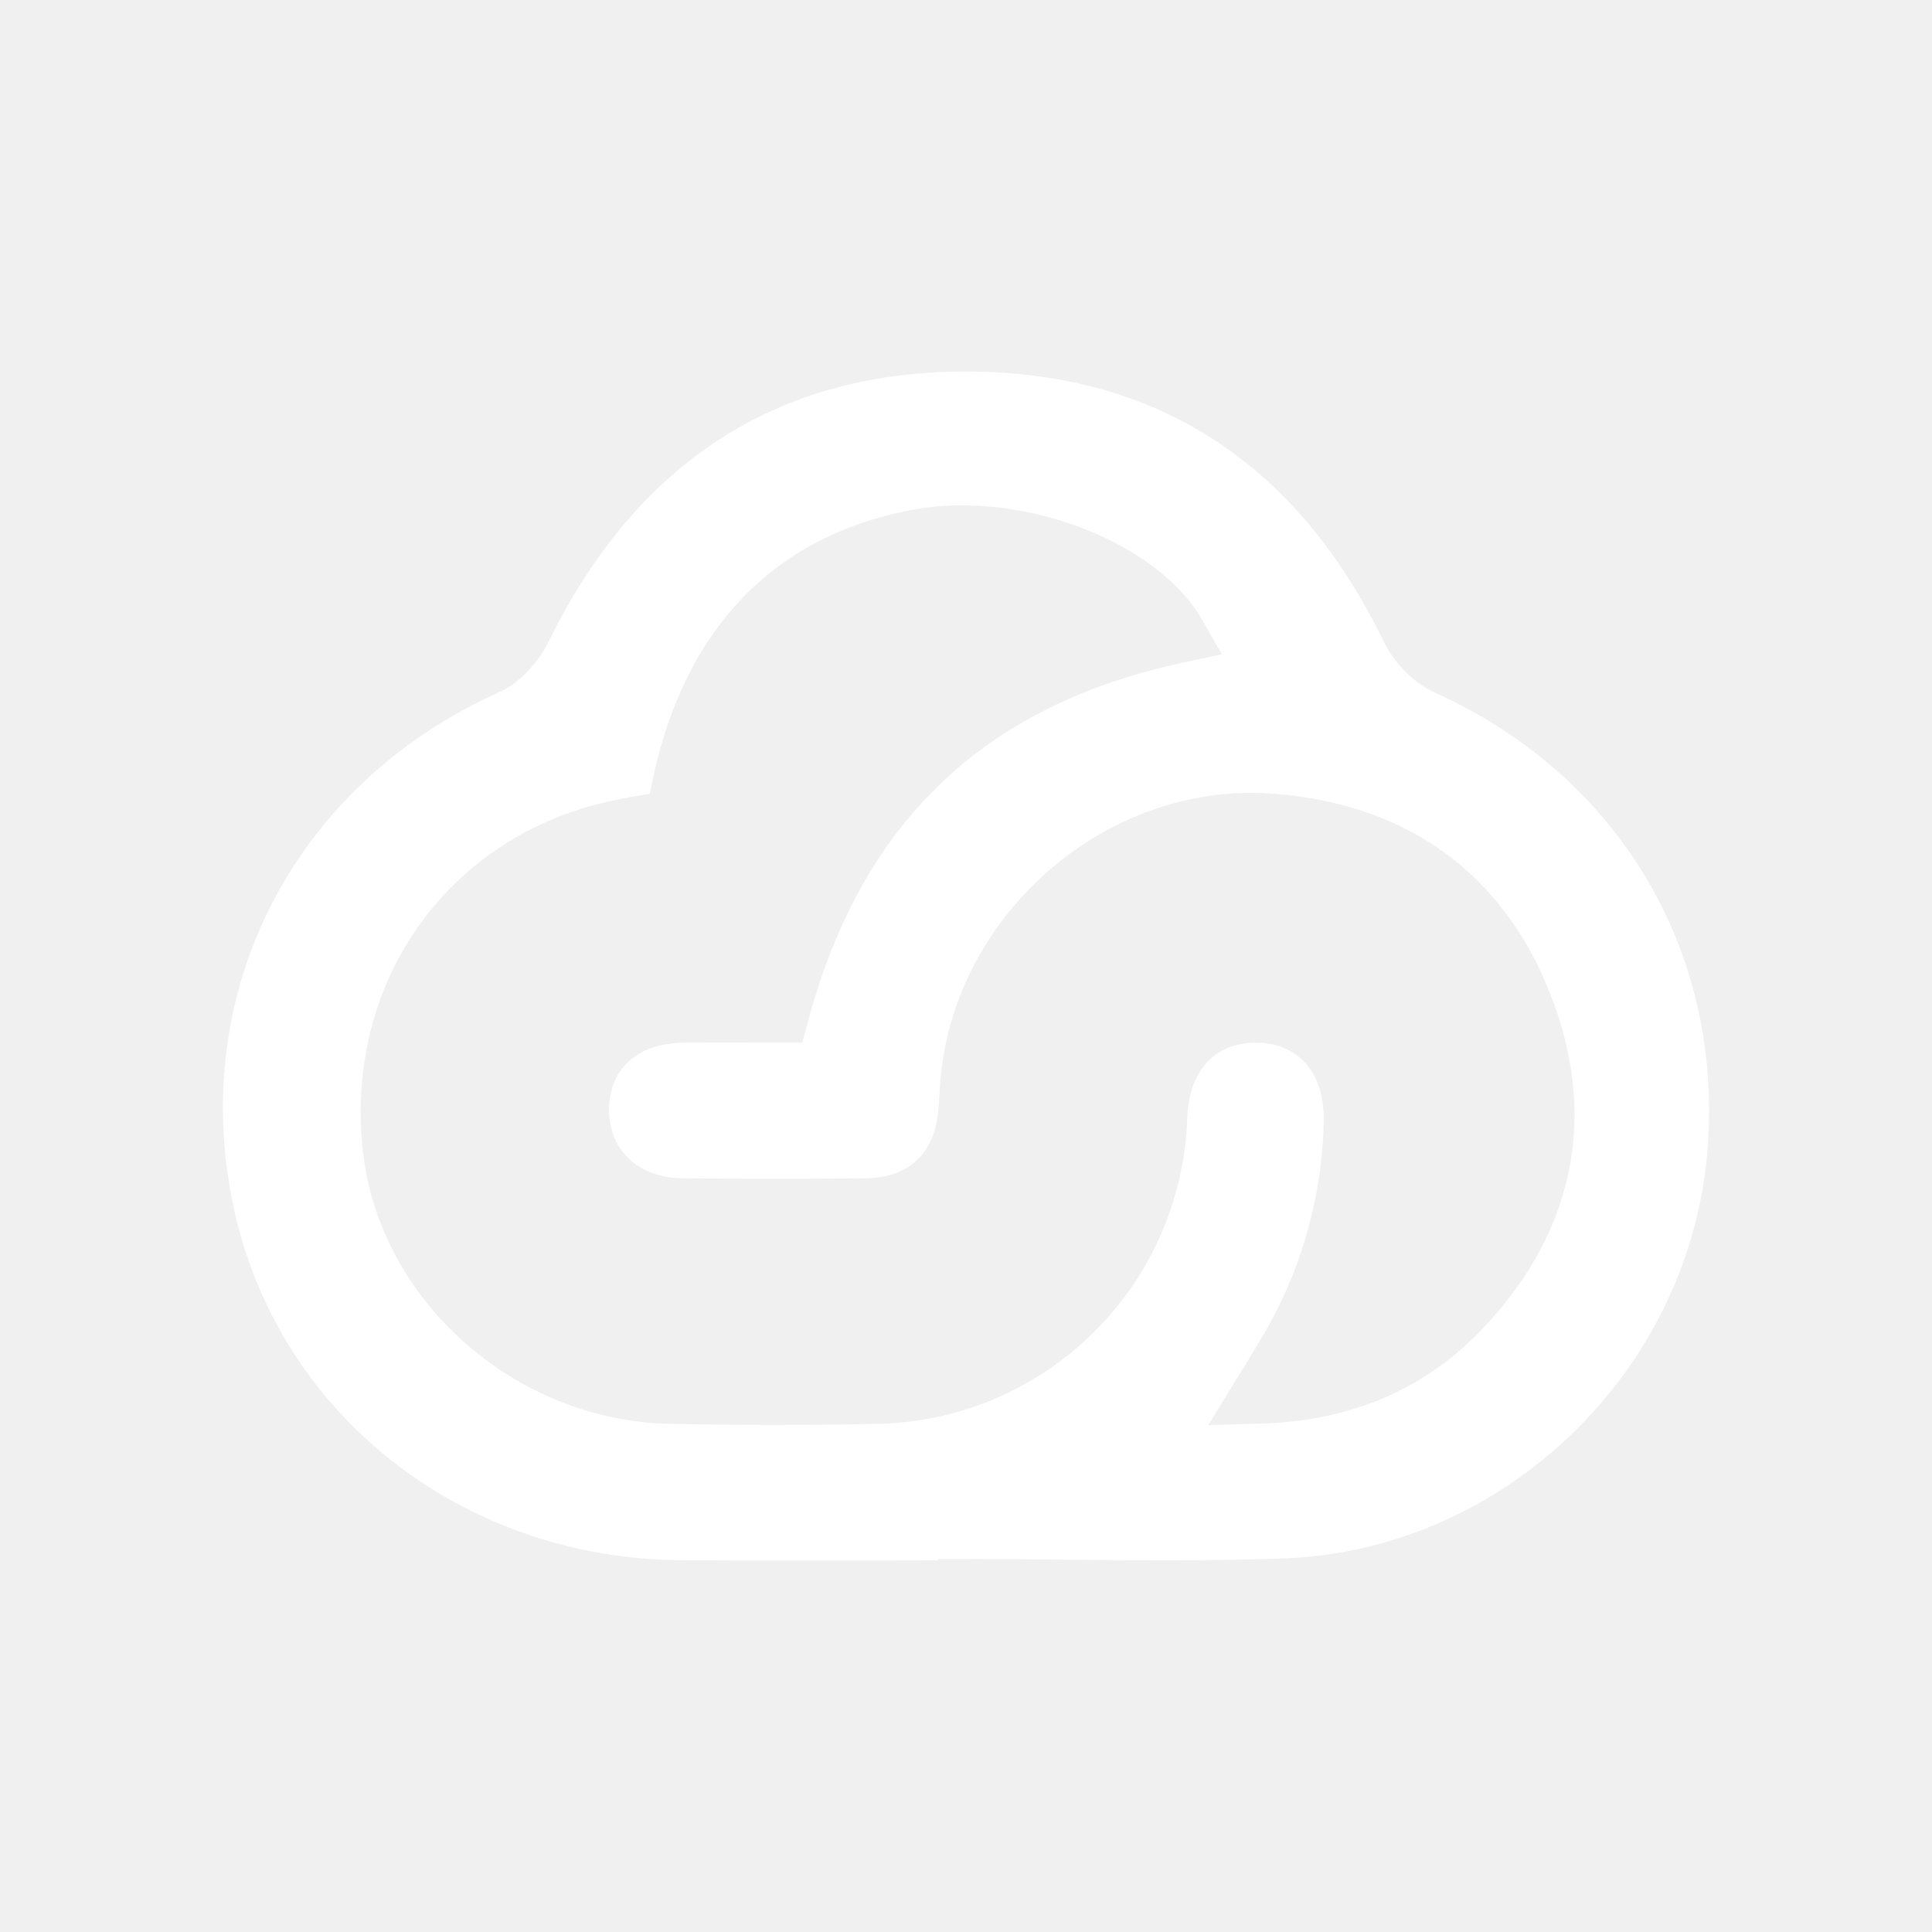
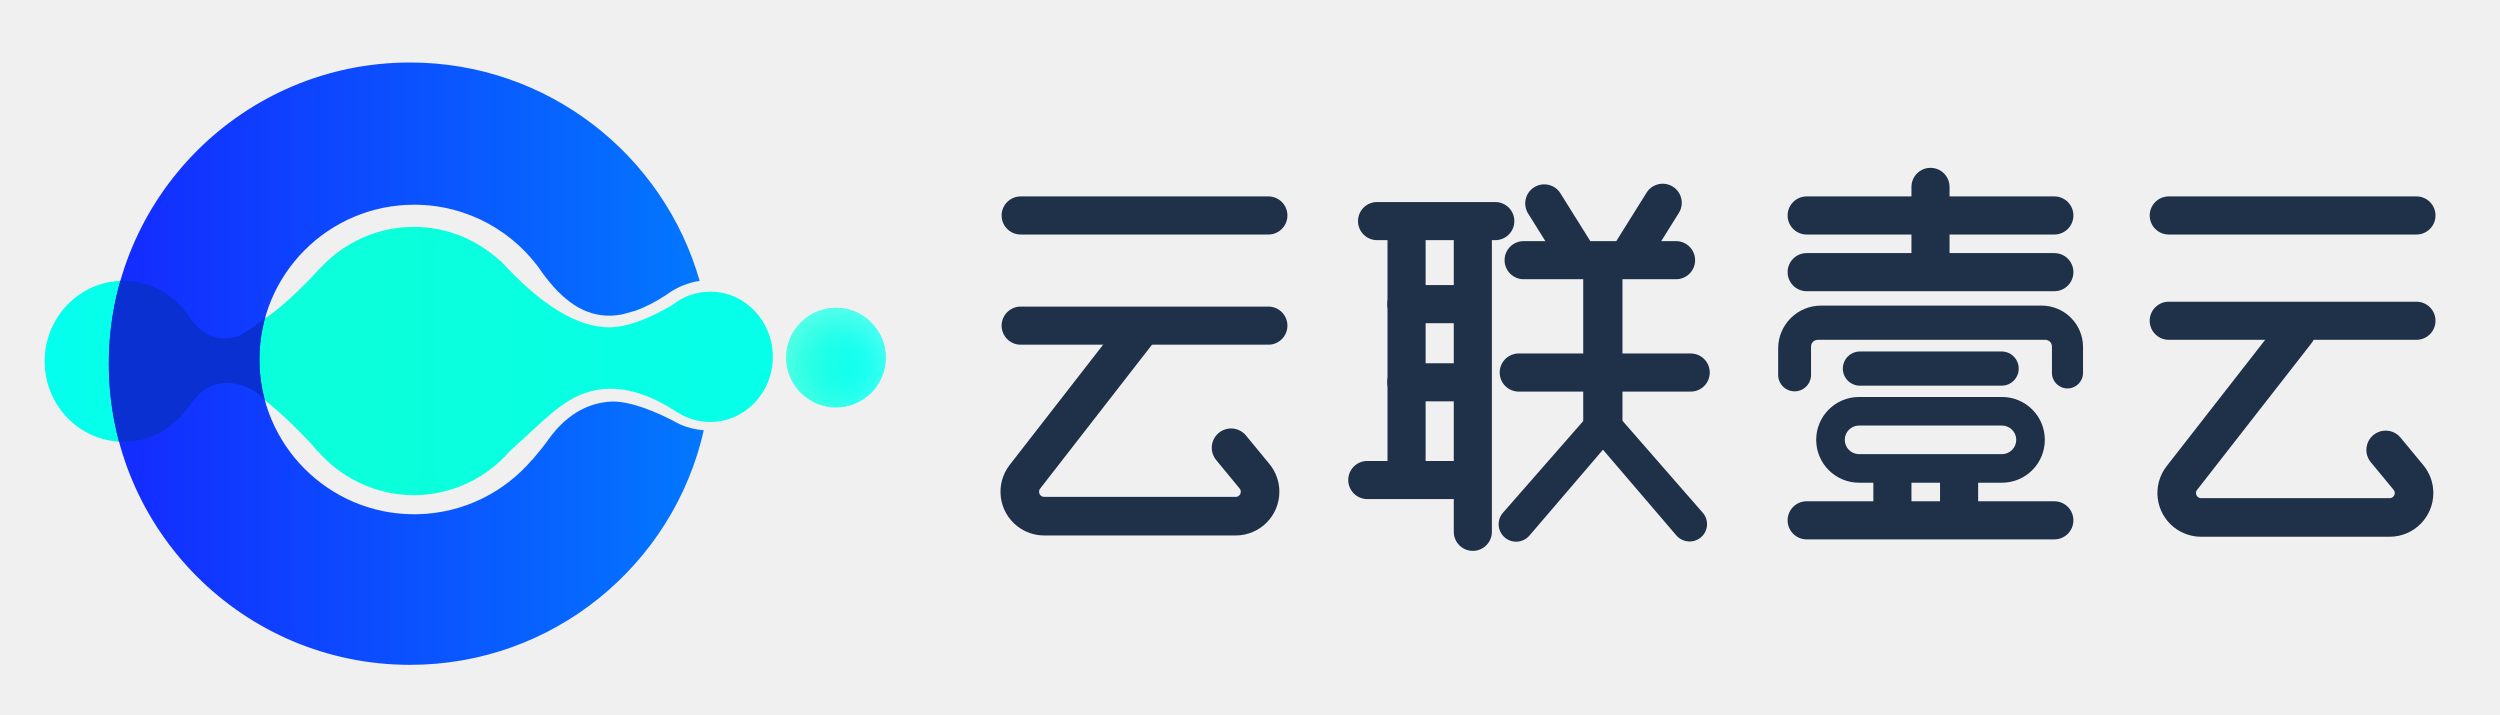
- <svg xmlns="http://www.w3.org/2000/svg" t="1564477376822" class="icon" viewBox="0 0 1024 1024" version="1.1" p-id="7293" width="200" height="200">
+ <svg xmlns="http://www.w3.org/2000/svg" xmlns:xlink="http://www.w3.org/1999/xlink" width="280px" height="80px" viewBox="0 0 280 80" version="1.1">
  <defs>
-     <style type="text/css" />
+     <linearGradient x1="-43.505%" y1="50%" x2="85.266%" y2="50%" id="linearGradient-1">
+       <stop stop-color="#01FFFA" offset="0%" />
+       <stop stop-color="#0AFFDA" offset="100%" />
+     </linearGradient>
+     <linearGradient x1="114.501%" y1="50%" x2="-33.13%" y2="50%" id="linearGradient-2">
+       <stop stop-color="#0083FF" offset="0%" />
+       <stop stop-color="#1910FF" offset="100%" />
+     </linearGradient>
+     <path d="M64.03,25.324 L64.009,25.336 C63.942,25.371 63.876,25.407 63.81,25.444 L63.74,25.484 L63.74,25.484 L63.719,25.497 C63.667,25.527 63.615,25.558 63.563,25.59 C63.332,25.731 63.108,25.883 62.892,26.045 C61.698,26.82 60.57,27.404 59.497,27.79 C59.027,27.928 58.512,28.07 57.965,28.215 C57.601,28.283 57.243,28.327 56.891,28.345 L56.628,28.354 C53.83,28.398 51.373,26.811 48.97,23.461 L49.127,23.675 C46.021,19.006 40.711,15.929 34.683,15.929 L34.683,15.929 C25.11,15.929 17.349,23.689 17.349,33.263 C17.349,42.836 25.11,50.597 34.683,50.597 L35.1,50.592 C40.229,50.471 44.807,48.122 47.903,44.476 L47.903,44.476 L47.906,44.509 L48.105,44.273 C48.815,43.426 49.315,42.796 49.605,42.381 C52.096,38.817 54.778,38.196 56.28,38.011 C58.037,37.795 60.503,38.497 63.677,40.119 C63.927,40.272 64.189,40.409 64.461,40.53 L64.461,40.53 L64.486,40.542 C65.295,40.896 66.191,41.112 67.117,41.192 L67.121,41.176 C63.733,56.223 50.286,67.463 34.215,67.463 C15.586,67.463 0.484,52.361 0.484,33.731 C0.484,15.102 15.586,-3.51514207e-11 34.215,-3.51514207e-11 C49.629,-3.51514207e-11 62.628,10.339 66.656,24.46 L66.613,24.466 C66.535,24.479 66.458,24.492 66.381,24.507 L66.656,24.46 C66.531,24.479 66.407,24.501 66.284,24.526 C66.204,24.541 66.124,24.559 66.044,24.577 C66.007,24.586 65.97,24.594 65.933,24.604 C65.874,24.618 65.815,24.633 65.756,24.649 C65.702,24.664 65.647,24.679 65.592,24.695 C65.525,24.714 65.46,24.734 65.394,24.755 C65.357,24.767 65.32,24.779 65.282,24.791 C65.104,24.85 64.928,24.916 64.755,24.986 C64.712,25.004 64.669,25.022 64.626,25.041 C64.579,25.061 64.533,25.081 64.486,25.102 C64.433,25.126 64.38,25.151 64.328,25.176 C64.228,25.223 64.128,25.273 64.03,25.325 L64.03,25.324 Z" id="path-3" />
+     <linearGradient x1="7.281%" y1="54.895%" x2="109.448%" y2="50%" id="linearGradient-5">
+       <stop stop-color="#27FFDF" offset="0%" />
+       <stop stop-color="#01FFFA" offset="100%" />
+     </linearGradient>
+     <circle id="path-6" cx="88.63" cy="33.053" r="5.58" />
+     <filter x="-22.4%" y="-22.4%" width="144.8%" height="144.8%" filterUnits="objectBoundingBox" id="filter-7">
+       <feGaussianBlur stdDeviation="2" in="SourceAlpha" result="shadowBlurInner1" />
+       <feOffset dx="0" dy="1" in="shadowBlurInner1" result="shadowOffsetInner1" />
+       <feComposite in="shadowOffsetInner1" in2="SourceAlpha" operator="arithmetic" k2="-1" k3="1" result="shadowInnerInner1" />
+       <feColorMatrix values="0 0 0 0 0.402   0 0 0 0 1   0 0 0 0 0.925  0 0 0 1 0" type="matrix" in="shadowInnerInner1" />
+     </filter>
+     <linearGradient x1="18.428%" y1="50%" x2="185.399%" y2="50%" id="linearGradient-8">
+       <stop stop-color="#0AFFDA" offset="0%" />
+       <stop stop-color="#01FFFA" offset="100%" />
+     </linearGradient>
  </defs>
-   <path d="M498.373 573.086c-0.197 2.363-0.354 4.766-0.473 7.129-0.197 3.033-0.394 6.065-0.67 9.058-2.206 22.41-15.754 34.934-38.203 35.249a4428.8 4428.8 0 0 1-97.28 0c-23.394-0.236-39.03-14.927-38.912-36.47 0.118-21.662 15.281-35.249 39.621-35.407l18.629-0.039 44.111 0.039 3.151-11.579c28.239-105.118 93.145-167.188 198.38-189.794l20.874-4.49-10.555-18.432c-19.692-34.501-74.398-60.495-127.212-60.495-9.295 0-18.235 0.827-26.663 2.442-75.54 14.336-123.313 66.284-138.713 150.449l-1.142 0.197a282.506 282.506 0 0 0-28.357 5.711c-82.314 22.292-132.647 98.225-122.486 184.635 9.295 78.612 80.542 141.588 162.225 143.36a2571.894 2571.894 0 0 0 111.34 0 167.66 167.66 0 0 0 163.21-161.831c0.866-25.167 14.454-40.172 36.352-40.172h0.748c10.004 0.158 18.511 3.545 24.615 9.846 7.207 7.365 10.87 18.314 10.634 31.626a232.448 232.448 0 0 1-32.571 114.373c-2.599 4.411-5.238 8.743-8.35 13.785l-5.238 8.546-14.966 24.537 28.83-0.866c47.262-1.457 86.646-18.55 117.051-50.806 48.089-51.121 60.495-111.892 35.761-175.774-24.93-64.512-75.697-101.612-146.747-107.205a154.388 154.388 0 0 0-12.091-0.473c-84.126 0-158.09 68.569-164.903 152.852m-136.665 253.873c-116.697-0.512-214.567-77.509-237.922-187.274-24.418-114.412 32.138-224.02 140.642-272.738 12.406-5.553 21.858-17.723 26.545-27.294C337.684 244.972 411.963 196.923 511.882 196.923h1.497c100.116 0.473 174.198 48.679 220.16 143.36 5.593 11.422 16.148 21.937 26.978 26.821 96.886 43.717 152.3 135.995 144.62 240.798-8.625 118.154-107.52 213.977-225.083 218.112-18.59 0.67-38.439 0.985-62.425 0.985-17.408 0-34.816-0.158-52.263-0.315-17.487-0.158-35.013-0.354-52.5-0.354h-15.714v0.67L465.526 827.077 418.146 827.077c-18.826 0-37.612 0-56.399-0.118" fill="#ffffff" p-id="7294" />
+   <g id="logo彩-横版" stroke="none" stroke-width="1" fill="none" fill-rule="evenodd">
+     <g id="编组-4备份-2" transform="translate(5, 7)">
+       <g id="编组-2" transform="translate(105.5455, 11.45454)">
+         <g id="编组">
+           <g id="编组-4备份">
+             <g id="编组-3" transform="translate(0.277992, 0.303264)">
+               <g id="编组-3备份-3">
+                 <g id="编组-23备份">
+                   <rect id="矩形备份-23" fill="#1E3149" x="129.943" y="3.241" width="32.01" height="4.268" rx="2.134" />
+                   <rect id="矩形备份-24" fill="#1E3149" x="129.943" y="15.033" width="32.01" height="4.268" rx="2.134" />
+                   <path d="M113.396,25.703 C116.048,25.703 118.197,27.853 118.197,30.504 C118.197,33.156 116.048,35.306 113.396,35.306 L110.728,35.306 L110.728,37.385 L119.264,37.385 C120.443,37.385 121.398,38.34 121.398,39.519 C121.398,40.698 120.443,41.653 119.264,41.653 L91.523,41.653 C90.344,41.653 89.389,40.698 89.389,39.519 C89.389,38.34 90.344,37.385 91.523,37.385 L98.992,37.385 L98.992,37.385 L98.991,35.306 L97.391,35.306 C94.739,35.306 92.59,33.156 92.59,30.504 C92.59,27.853 94.739,25.703 97.391,25.703 L113.396,25.703 Z M106.46,35.306 L103.259,35.306 L103.259,37.385 L106.46,37.385 L106.46,37.385 L106.46,35.306 Z M113.396,28.904 L97.391,28.904 C96.507,28.904 95.791,29.62 95.791,30.504 C95.791,31.339 96.43,32.025 97.245,32.098 L97.391,32.105 L113.396,32.105 C114.28,32.105 114.996,31.388 114.996,30.504 C114.996,29.62 114.28,28.904 113.396,28.904 Z M117.836,15.469 C120.398,15.469 122.475,17.546 122.475,20.108 L122.475,20.108 L122.475,23.007 C122.475,23.968 121.696,24.747 120.735,24.747 C119.774,24.747 118.995,23.968 118.995,23.007 L118.995,23.007 L118.995,20.052 C118.995,19.637 118.659,19.301 118.244,19.301 L118.244,19.301 L92.763,19.301 C92.349,19.301 92.013,19.637 92.013,20.052 L92.013,20.052 L92.013,23.231 C92.013,24.248 91.188,25.072 90.172,25.072 C89.155,25.072 88.331,24.248 88.331,23.231 L88.331,23.231 L88.331,20.27 C88.331,17.618 90.481,15.469 93.132,15.469 L93.132,15.469 Z M113.358,20.609 C114.415,20.609 115.273,21.466 115.273,22.524 C115.273,23.582 114.415,24.439 113.358,24.439 L97.49,24.439 C96.432,24.439 95.575,23.582 95.575,22.524 C95.575,21.466 96.432,20.609 97.49,20.609 L113.358,20.609 Z M105.393,0.041 C106.572,0.041 107.527,0.996 107.527,2.175 L107.527,3.241 L119.264,3.241 C120.443,3.241 121.398,4.197 121.398,5.375 C121.398,6.554 120.443,7.509 119.264,7.509 L107.527,7.509 L107.527,9.589 L119.264,9.589 C120.443,9.589 121.398,10.544 121.398,11.723 C121.398,12.901 120.443,13.857 119.264,13.857 L91.523,13.857 C90.344,13.857 89.389,12.901 89.389,11.723 C89.389,10.544 90.344,9.589 91.523,9.589 L103.259,9.589 L103.259,7.509 L91.523,7.509 C90.344,7.509 89.389,6.554 89.389,5.375 C89.389,4.197 90.344,3.241 91.523,3.241 L103.259,3.241 L103.259,2.175 C103.259,0.996 104.215,0.041 105.393,0.041 Z" id="形状结合备份-2" fill="#1E3149" />
+                   <rect id="矩形备份-25" fill="#1E3149" x="1.358" y="3.241" width="32.01" height="4.268" rx="2.134" />
+                   <rect id="矩形备份-26" fill="#1E3149" x="1.358" y="15.58" width="32.01" height="4.268" rx="2.134" />
+                   <path d="M16.953,17.93 L3.968,34.639 C3.041,35.832 3.256,37.551 4.45,38.478 C4.93,38.851 5.52,39.054 6.128,39.054 L27.569,39.054 C29.08,39.054 30.305,37.829 30.305,36.318 C30.305,35.683 30.085,35.068 29.681,34.579 L27.056,31.391 L27.056,31.391" id="路径-15备份" stroke="#1E3149" stroke-width="4.323" stroke-linecap="round" />
+                   <rect id="矩形备份-27" fill="#1E3149" x="41.274" y="3.871" width="17.509" height="4.268" rx="2.134" />
+                   <rect id="矩形备份-28" fill="#1E3149" x="57.689" y="8.248" width="21.34" height="4.268" rx="2.134" />
+                   <rect id="矩形备份-29" fill="#1E3149" x="57.142" y="20.833" width="23.528" height="4.268" rx="2.134" />
+                   <rect id="矩形备份-30" fill="#1E3149" transform="translate(63.9048, 6.855597) rotate(58) translate(-63.9048, -6.855597) " x="58.433" y="4.722" width="10.943" height="4.268" rx="2.134" />
+                   <rect id="矩形备份-31" fill="#1E3149" transform="translate(73.63117, 6.785651) scale(-1, 1) rotate(58) translate(-73.63117, -6.785651) " x="68.159" y="4.652" width="10.943" height="4.268" rx="2.134" />
+                   <rect id="矩形备份-32" fill="#1E3149" x="44.557" y="13.173" width="11.491" height="4.268" rx="2.134" />
+                   <rect id="矩形备份-33" fill="#1E3149" x="44.557" y="21.927" width="11.491" height="4.268" rx="2.134" />
+                   <rect id="矩形备份-34" fill="#1E3149" x="40.18" y="32.871" width="15.868" height="4.268" rx="2.134" />
+                   <rect id="矩形备份-35" fill="#1E3149" transform="translate(46.71156, 21.32791) rotate(-270) translate(-46.71156, -21.32791) " x="31.117" y="19.194" width="31.189" height="4.268" rx="2.134" />
+                   <rect id="矩形备份-36" fill="#1E3149" transform="translate(54.13284, 24.33736) rotate(-270) translate(-54.13284, -24.33736) " x="35.529" y="22.203" width="37.208" height="4.268" rx="2.134" />
+                   <path d="M48.634,18.453 L66.964,18.453 L66.964,18.453 L78.983,28.743 C79.807,29.448 79.903,30.687 79.198,31.511 C79.196,31.513 79.195,31.514 79.193,31.516 C78.489,32.333 77.255,32.425 76.437,31.72 C76.433,31.717 76.429,31.714 76.426,31.71 L66.158,22.721 L66.158,22.721 L48.634,22.721 C47.455,22.721 46.5,21.765 46.5,20.587 C46.5,19.408 47.455,18.453 48.634,18.453 Z" id="矩形备份-37" fill="#1E3149" transform="translate(63.48942, 25.73024) rotate(-270) translate(-63.48942, -25.73024) " />
+                   <path d="M59.045,18.422 L77.375,18.422 L77.375,18.422 L89.403,28.72 C90.225,29.424 90.322,30.66 89.62,31.484 C88.927,32.297 87.706,32.395 86.893,31.702 C86.887,31.697 86.881,31.692 86.875,31.687 L76.569,22.69 L76.569,22.69 L59.045,22.69 C57.866,22.69 56.911,21.735 56.911,20.556 C56.911,19.378 57.866,18.422 59.045,18.422 Z" id="矩形备份-38" fill="#1E3149" transform="translate(73.90032, 25.69845) scale(-1, 1) rotate(-270) translate(-73.90032, -25.69845) " />
+                 </g>
+               </g>
+             </g>
+           </g>
+           <path d="M146.641,18.651 L133.825,35.082 C132.895,36.273 133.108,37.992 134.299,38.922 C134.78,39.296 135.372,39.5 135.982,39.5 L157.091,39.5 C158.602,39.5 159.827,38.275 159.827,36.764 C159.827,36.128 159.605,35.511 159.2,35.021 L156.65,31.937 L156.65,31.937" id="路径-15备份" stroke="#1E3149" stroke-width="4.323" stroke-linecap="round" />
+         </g>
+       </g>
+       <g id="编组备份">
+         <path d="M30.85,23.055 C30.917,28.133 31.143,30.693 31.526,30.733 C32.448,30.831 32.173,35.138 30.701,43.653 C28.311,40.928 25.73,38.542 22.96,36.492 C21.266,35.239 21.326,36.412 21.058,36.208 C19.766,35.222 20.439,35.855 19.817,35.933 C19.053,36.029 17.687,36.352 16.419,38.206 C16.258,38.441 15.97,38.81 15.555,39.312 L15.554,39.293 C13.936,41.242 11.521,42.478 8.824,42.478 C3.951,42.478 -1.67146363e-12,38.442 -1.67146363e-12,33.464 C-1.67146363e-12,28.485 3.951,24.449 8.824,24.449 C11.892,24.449 14.595,26.049 16.176,28.477 L16.096,28.366 C17.046,29.719 18.649,31.439 21.28,30.733 C21.585,30.652 19.706,30.828 23.148,29.484 C24.946,28.782 27.513,26.639 30.85,23.055 Z" id="形状结合备份-8" fill="url(#linearGradient-1)" />
+         <g id="形状结合备份-8" transform="translate(6.640172, 0)">
+           <g transform="translate(0.065637, -0)">
+             <mask id="mask-4" fill="white">
+               <use xlink:href="#path-3" />
+             </mask>
+             <use id="蒙版" fill="url(#linearGradient-2)" xlink:href="#path-3" />
+             <path d="M2.112,24.446 C5.184,24.446 7.89,26.05 9.47,28.483 L9.385,28.363 C10.335,29.716 11.938,31.436 14.568,30.731 C14.621,30.717 14.625,30.73 14.61,30.756 C14.747,30.718 14.878,30.68 15.001,30.643 C15.235,30.506 15.572,30.306 16.047,30.019 C17.71,29.016 18.893,27.853 19.597,26.529 C19.55,27.24 19.52,27.869 19.506,28.416 C21.817,28.485 23.337,30.832 23.337,33.217 C23.337,35.39 21.956,37.553 19.961,37.976 C19.855,38.605 19.734,39.281 19.597,40.001 C18.488,38.249 17.411,37.105 16.364,36.571 C14.909,35.829 13.728,35.852 13.106,35.93 C12.342,36.026 10.976,36.349 9.708,38.203 C9.547,38.438 9.259,38.807 8.843,39.309 L8.842,39.291 C7.224,41.239 4.809,42.475 2.112,42.475 C-2.761,42.475 -6.711,38.44 -6.711,33.461 C-6.711,28.482 -2.761,24.446 2.112,24.446 Z" fill="#0A30D2" mask="url(#mask-4)" />
+           </g>
+         </g>
+         <g id="椭圆形备份-14">
+           <use fill="url(#linearGradient-5)" fill-rule="evenodd" xlink:href="#path-6" />
+           <use fill="black" fill-opacity="1" filter="url(#filter-7)" xlink:href="#path-6" />
+         </g>
+         <path d="M41.346,18.409 C45.043,18.409 48.418,19.837 50.983,22.189 L51.027,22.166 C55.566,27.163 59.644,29.662 63.26,29.662 C65.082,29.662 67.416,28.837 70.263,27.186 C71.448,26.232 72.933,25.665 74.546,25.665 C78.418,25.665 81.557,28.932 81.557,32.962 C81.557,36.993 78.418,40.26 74.546,40.26 C73.232,40.26 72.002,39.884 70.951,39.229 L70.944,39.247 C67.941,37.237 65.161,36.347 62.604,36.576 C58.591,36.936 56.423,39.687 52.187,43.437 C49.526,46.518 45.655,48.458 41.346,48.458 C33.321,48.458 26.815,41.731 26.815,33.433 C26.815,25.136 33.321,18.409 41.346,18.409 Z" id="形状结合" fill="url(#linearGradient-8)" />
+       </g>
+     </g>
+   </g>
</svg>
